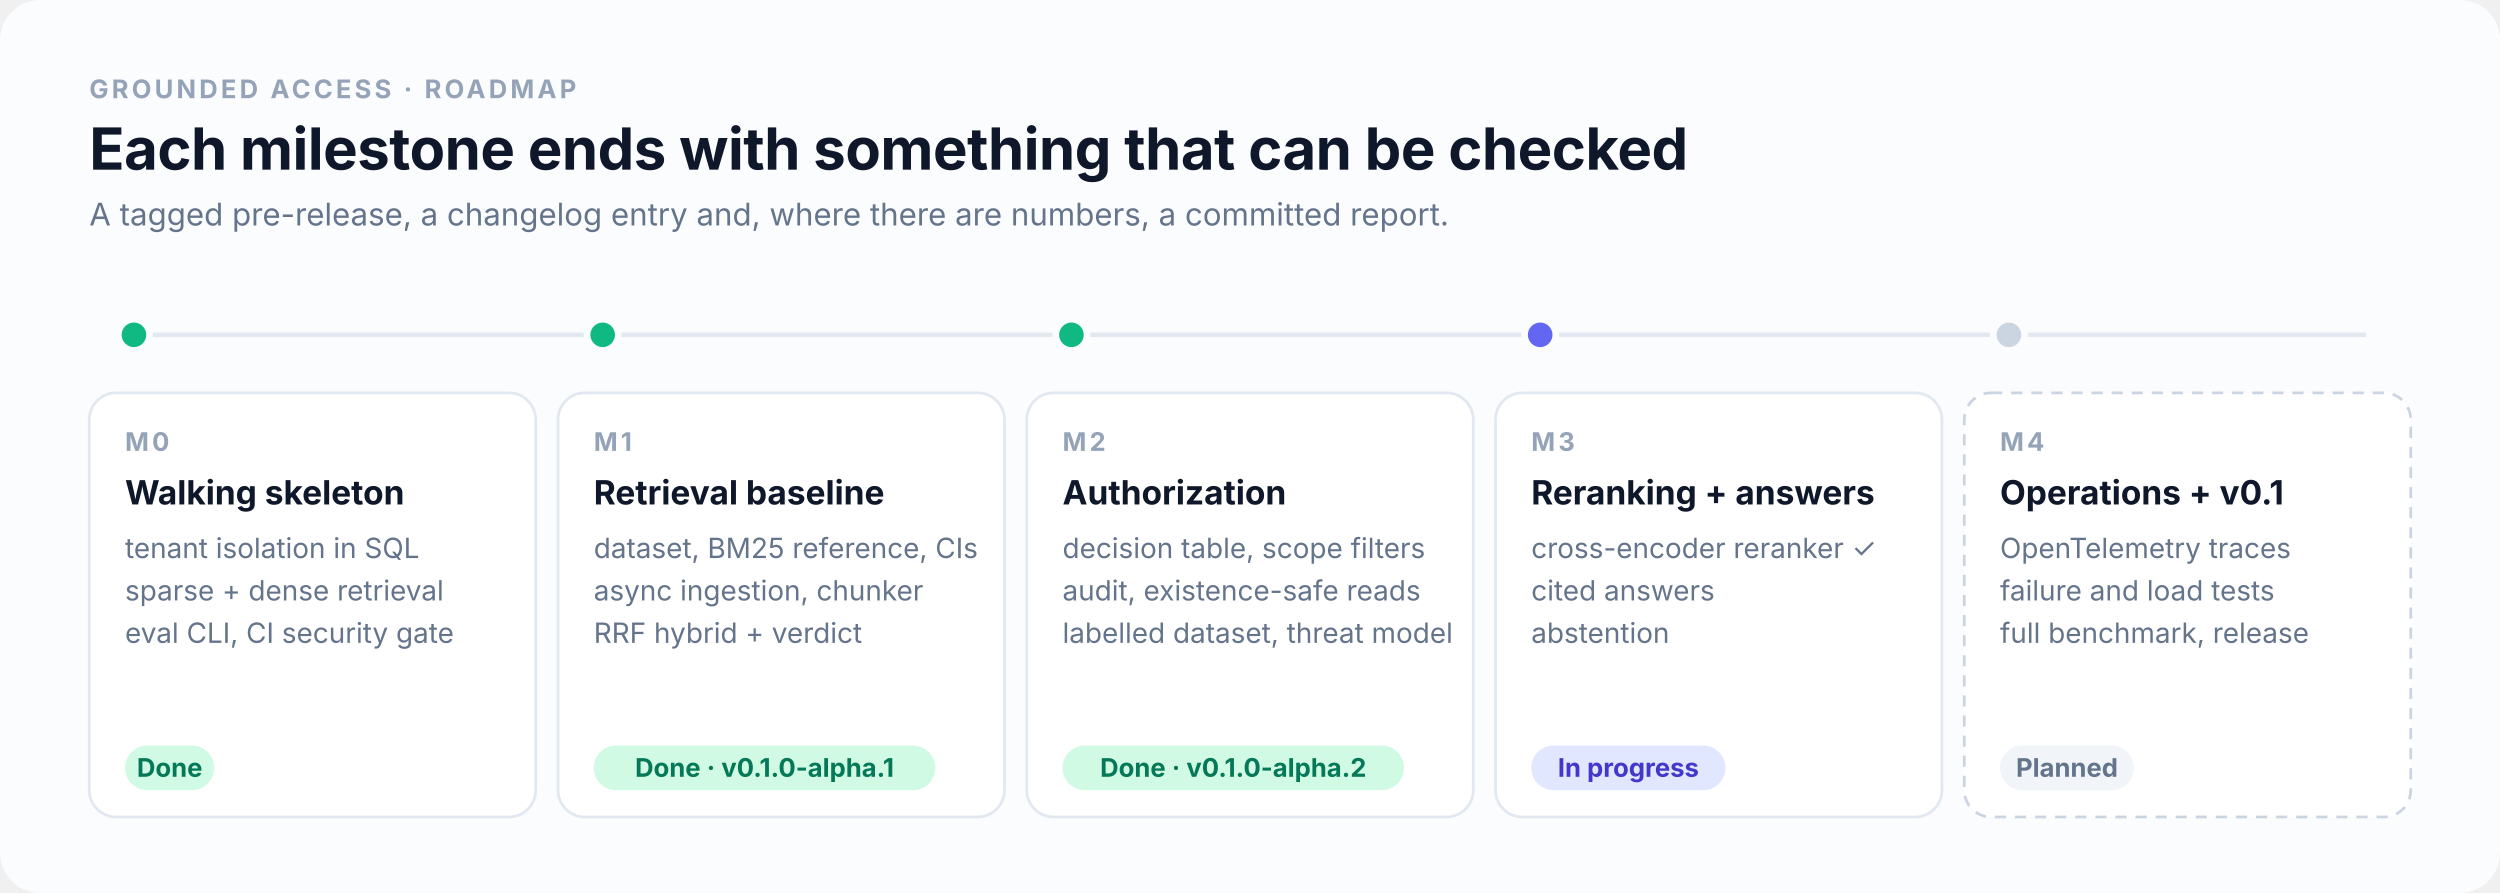
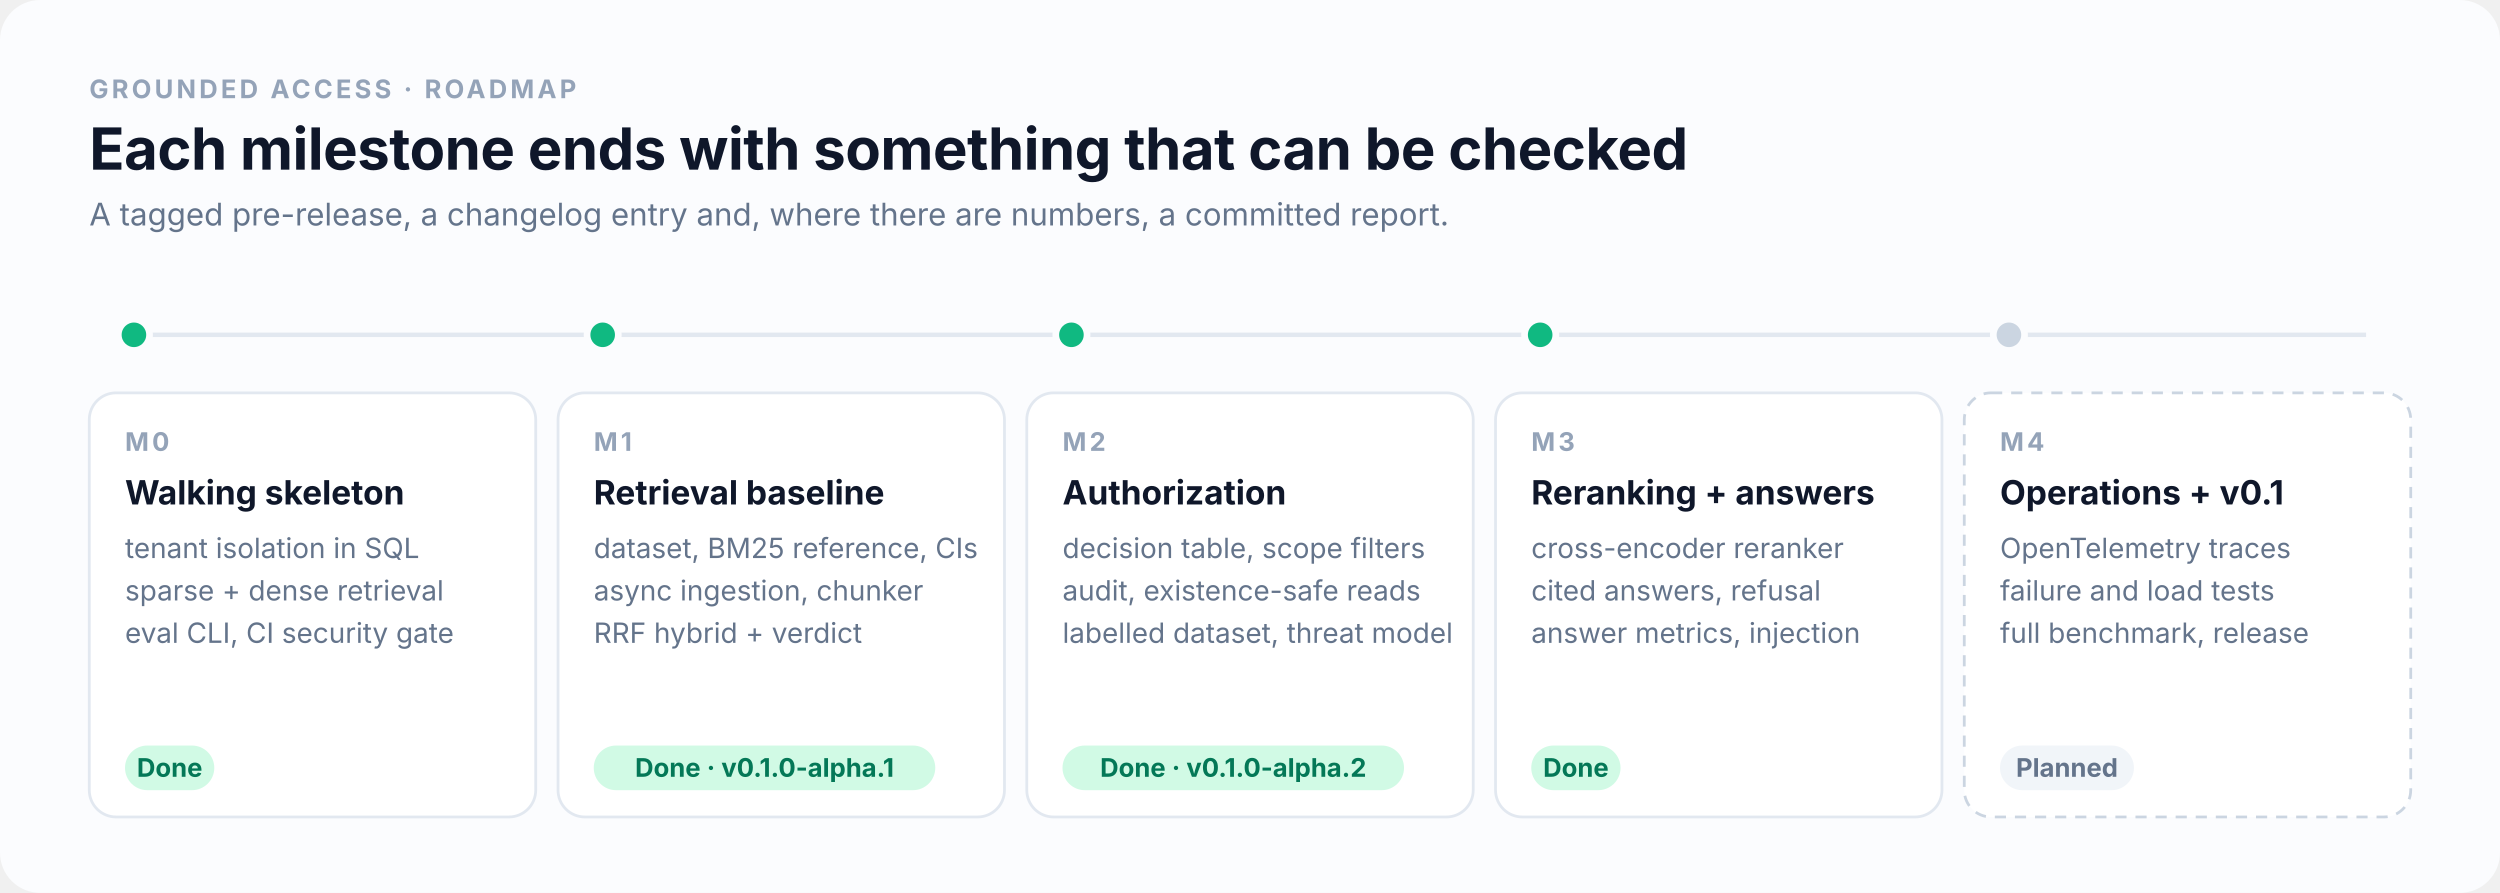
<svg xmlns="http://www.w3.org/2000/svg" viewBox="0 0 1120 400" width="1120" height="400" role="img" aria-labelledby="ttl dsc" style="max-width:100%;height:auto">
  <defs>
    <marker id="ar" viewBox="0 0 10 10" refX="9" refY="5" markerWidth="7" markerHeight="7" orient="auto-start-reverse">
      <path class="mk" d="M0 0 L10 5 L0 10 z" />
    </marker>
    <marker id="ar-v" viewBox="0 0 10 10" refX="9" refY="5" markerWidth="7" markerHeight="7" orient="auto-start-reverse">
      <path class="mk-v" d="M0 0 L10 5 L0 10 z" />
    </marker>
  </defs>
  <style>
    text{font-family:-apple-system,BlinkMacSystemFont,"Segoe UI","PingFang SC","Hiragino Sans GB","Microsoft YaHei",Inter,Roboto,sans-serif;}
    .bg{fill:#FBFCFE}
    .kicker{font-size:11.5px;font-weight:700;fill:#94A3B8;letter-spacing:1.4px}
    .title{font-size:26px;font-weight:700;fill:#0F172A;letter-spacing:-.2px}
    .sub{font-size:14px;fill:#64748B}
    .lbl{font-size:15px;font-weight:650;fill:#0F172A}
    .lbl-sm{font-size:13.5px;font-weight:650;fill:#0F172A}
    .txt{font-size:12.5px;fill:#64748B}
    .txt-d{font-size:12.5px;fill:#334155}
    .foot{font-size:12.5px;fill:#64748B}
    .mono{font-family:ui-monospace,SFMono-Regular,Menlo,Consolas,monospace;font-size:12px;font-weight:500;fill:#334155}
    .code{font-family:ui-monospace,SFMono-Regular,Menlo,Consolas,monospace;font-size:12.5px;fill:#E2E8F0}
    .codek{font-family:ui-monospace,SFMono-Regular,Menlo,Consolas,monospace;font-size:12.5px;fill:#7DD3FC}
    .num{font-size:13px;font-weight:650;fill:#0F172A}
    .big{font-size:30px;font-weight:700;fill:#0F172A}
    .bigok{font-size:30px;font-weight:700;fill:#059669}
    .card{fill:#FFFFFF;stroke:#E2E8F0;stroke-width:1.25}
    .dash{fill:#FFFFFF;stroke:#CBD5E1;stroke-width:1.25;stroke-dasharray:5 4}
    .group{fill:#F1F5F9;fill-opacity:.55;stroke:#E2E8F0;stroke-width:1.25}
    .blue{fill:#EFF6FF;stroke:#BFDBFE;stroke-width:1.25}
    .teal{fill:#F0FDFA;stroke:#99F6E4;stroke-width:1.25}
    .violet{fill:#F5F3FF;stroke:#DDD6FE;stroke-width:1.25}
    .amber{fill:#FFFBEB;stroke:#FDE68A;stroke-width:1.25}
    .rose{fill:#FFF1F2;stroke:#FECDD3;stroke-width:1.25}
    .green{fill:#ECFDF5;stroke:#A7F3D0;stroke-width:1.25}
    .dark{fill:#0F172A}
    .ln{stroke:#94A3B8;stroke-width:1.5;fill:none}
    .ln-v{stroke:#6366F1;stroke-width:1.75;fill:none}
    .mk{fill:#94A3B8}.mk-v{fill:#6366F1}
    .bar-s{fill:#38BDF8}.bar-d{fill:#6366F1}.bar-h{fill:#A78BFA}.bar-x{fill:#10B981}.bar-r{fill:#CBD5E1}
    .axis{stroke:#E2E8F0;stroke-width:1}
    .whisk{stroke:#0F172A;stroke-width:1.5}
    .pill-ok{fill:#D1FAE5}.pill-ok-t{font-size:11.5px;font-weight:700;fill:#047857}
    .pill-now{fill:#E0E7FF}.pill-now-t{font-size:11.5px;font-weight:700;fill:#4338CA}
    .pill-next{fill:#F1F5F9}.pill-next-t{font-size:11.5px;font-weight:700;fill:#64748B}
  </style>
  <rect class="bg" width="1120" height="400" rx="18" />
  <text class="kicker" x="40" y="44">GROUNDED ACCESS · ROADMAP</text>
  <text class="title" x="40" y="76">Each milestone ends with something that can be checked</text>
  <text class="sub" x="40" y="101">A tagged pre-release, a changelog entry and, where there are numbers, a committed report.</text>
  <line class="axis" x1="60" y1="150" x2="1060" y2="150" style="stroke-width:2" />
  <circle cx="60" cy="150" r="7" fill="#10B981" stroke="#FBFCFE" stroke-width="3" />
  <rect class="card" x="40" y="176" width="200" height="190" rx="12" />
  <text class="kicker" x="56" y="202">M0</text>
  <text class="lbl" x="56" y="226">Walking skeleton</text>
  <text class="txt" x="56" y="250">tenant isolation in SQL</text>
  <text class="txt" x="56" y="269">sparse + dense retrieval</text>
  <text class="txt" x="56" y="288">eval CLI, CI security gate</text>
  <rect class="pill-ok" x="56" y="334" width="40" height="20" rx="10" />
  <text class="pill-ok-t" x="76.0" y="348" text-anchor="middle">Done</text>
  <circle cx="270" cy="150" r="7" fill="#10B981" stroke="#FBFCFE" stroke-width="3" />
  <rect class="card" x="250" y="176" width="200" height="190" rx="12" />
  <text class="kicker" x="266" y="202">M1</text>
  <text class="lbl" x="266" y="226">Retrieval baseline</text>
  <text class="txt" x="266" y="250">dataset, BM25 reference, CIs</text>
  <text class="txt" x="266" y="269">async ingestion, chunker</text>
  <text class="txt" x="266" y="288">RRF hybrid + verdict</text>
  <rect class="pill-ok" x="266" y="334" width="153" height="20" rx="10" />
  <text class="pill-ok-t" x="342.5" y="348" text-anchor="middle">Done · v0.1.0-alpha.1</text>
  <circle cx="480" cy="150" r="7" fill="#10B981" stroke="#FBFCFE" stroke-width="3" />
  <rect class="card" x="460" y="176" width="200" height="190" rx="12" />
  <text class="kicker" x="476" y="202">M2</text>
  <text class="lbl" x="476" y="226">Authorization</text>
  <text class="txt" x="476" y="250">decision table, scope filters</text>
  <text class="txt" x="476" y="269">audit, existence-safe reads</text>
  <text class="txt" x="476" y="288">labelled dataset, threat model</text>
  <rect class="pill-ok" x="476" y="334" width="153" height="20" rx="10" />
  <text class="pill-ok-t" x="552.5" y="348" text-anchor="middle">Done · v0.1.0-alpha.2</text>
-   <circle cx="690" cy="150" r="7" fill="#6366F1" stroke="#FBFCFE" stroke-width="3" />
+   <circle cx="690" cy="150" r="7" fill="#10B981" stroke="#FBFCFE" stroke-width="3" />
  <rect class="card" x="670" y="176" width="200" height="190" rx="12" />
  <text class="kicker" x="686" y="202">M3</text>
  <text class="lbl" x="686" y="226">Reranking + answers</text>
-   <text class="txt" x="686" y="250">cross-encoder reranker ✓</text>
-   <text class="txt" x="686" y="269">cited answers</text>
-   <text class="txt" x="686" y="288">abstention</text>
-   <rect class="pill-now" x="686" y="334" width="87" height="20" rx="10" />
-   <text class="pill-now-t" x="729.5" y="348" text-anchor="middle">In progress</text>
+   <text class="txt" x="686" y="250">cross-encoder reranker</text>
+   <text class="txt" x="686" y="269">cited answers, refusal</text>
+   <text class="txt" x="686" y="288">answer metrics, injection</text>
+   <rect class="pill-ok" x="686" y="334" width="40" height="20" rx="10" />
+   <text class="pill-ok-t" x="706.0" y="348" text-anchor="middle">Done</text>
  <circle cx="900" cy="150" r="7" fill="#CBD5E1" stroke="#FBFCFE" stroke-width="3" />
  <rect class="dash" x="880" y="176" width="200" height="190" rx="12" />
  <text class="kicker" x="896" y="202">M4</text>
  <text class="lbl" x="896" y="226">Operations + v0.1</text>
  <text class="txt" x="896" y="250">OpenTelemetry traces</text>
  <text class="txt" x="896" y="269">failure and load tests</text>
  <text class="txt" x="896" y="288">full benchmark, release</text>
  <rect class="pill-next" x="896" y="334" width="60" height="20" rx="10" />
  <text class="pill-next-t" x="926.0" y="348" text-anchor="middle">Planned</text>
</svg>
